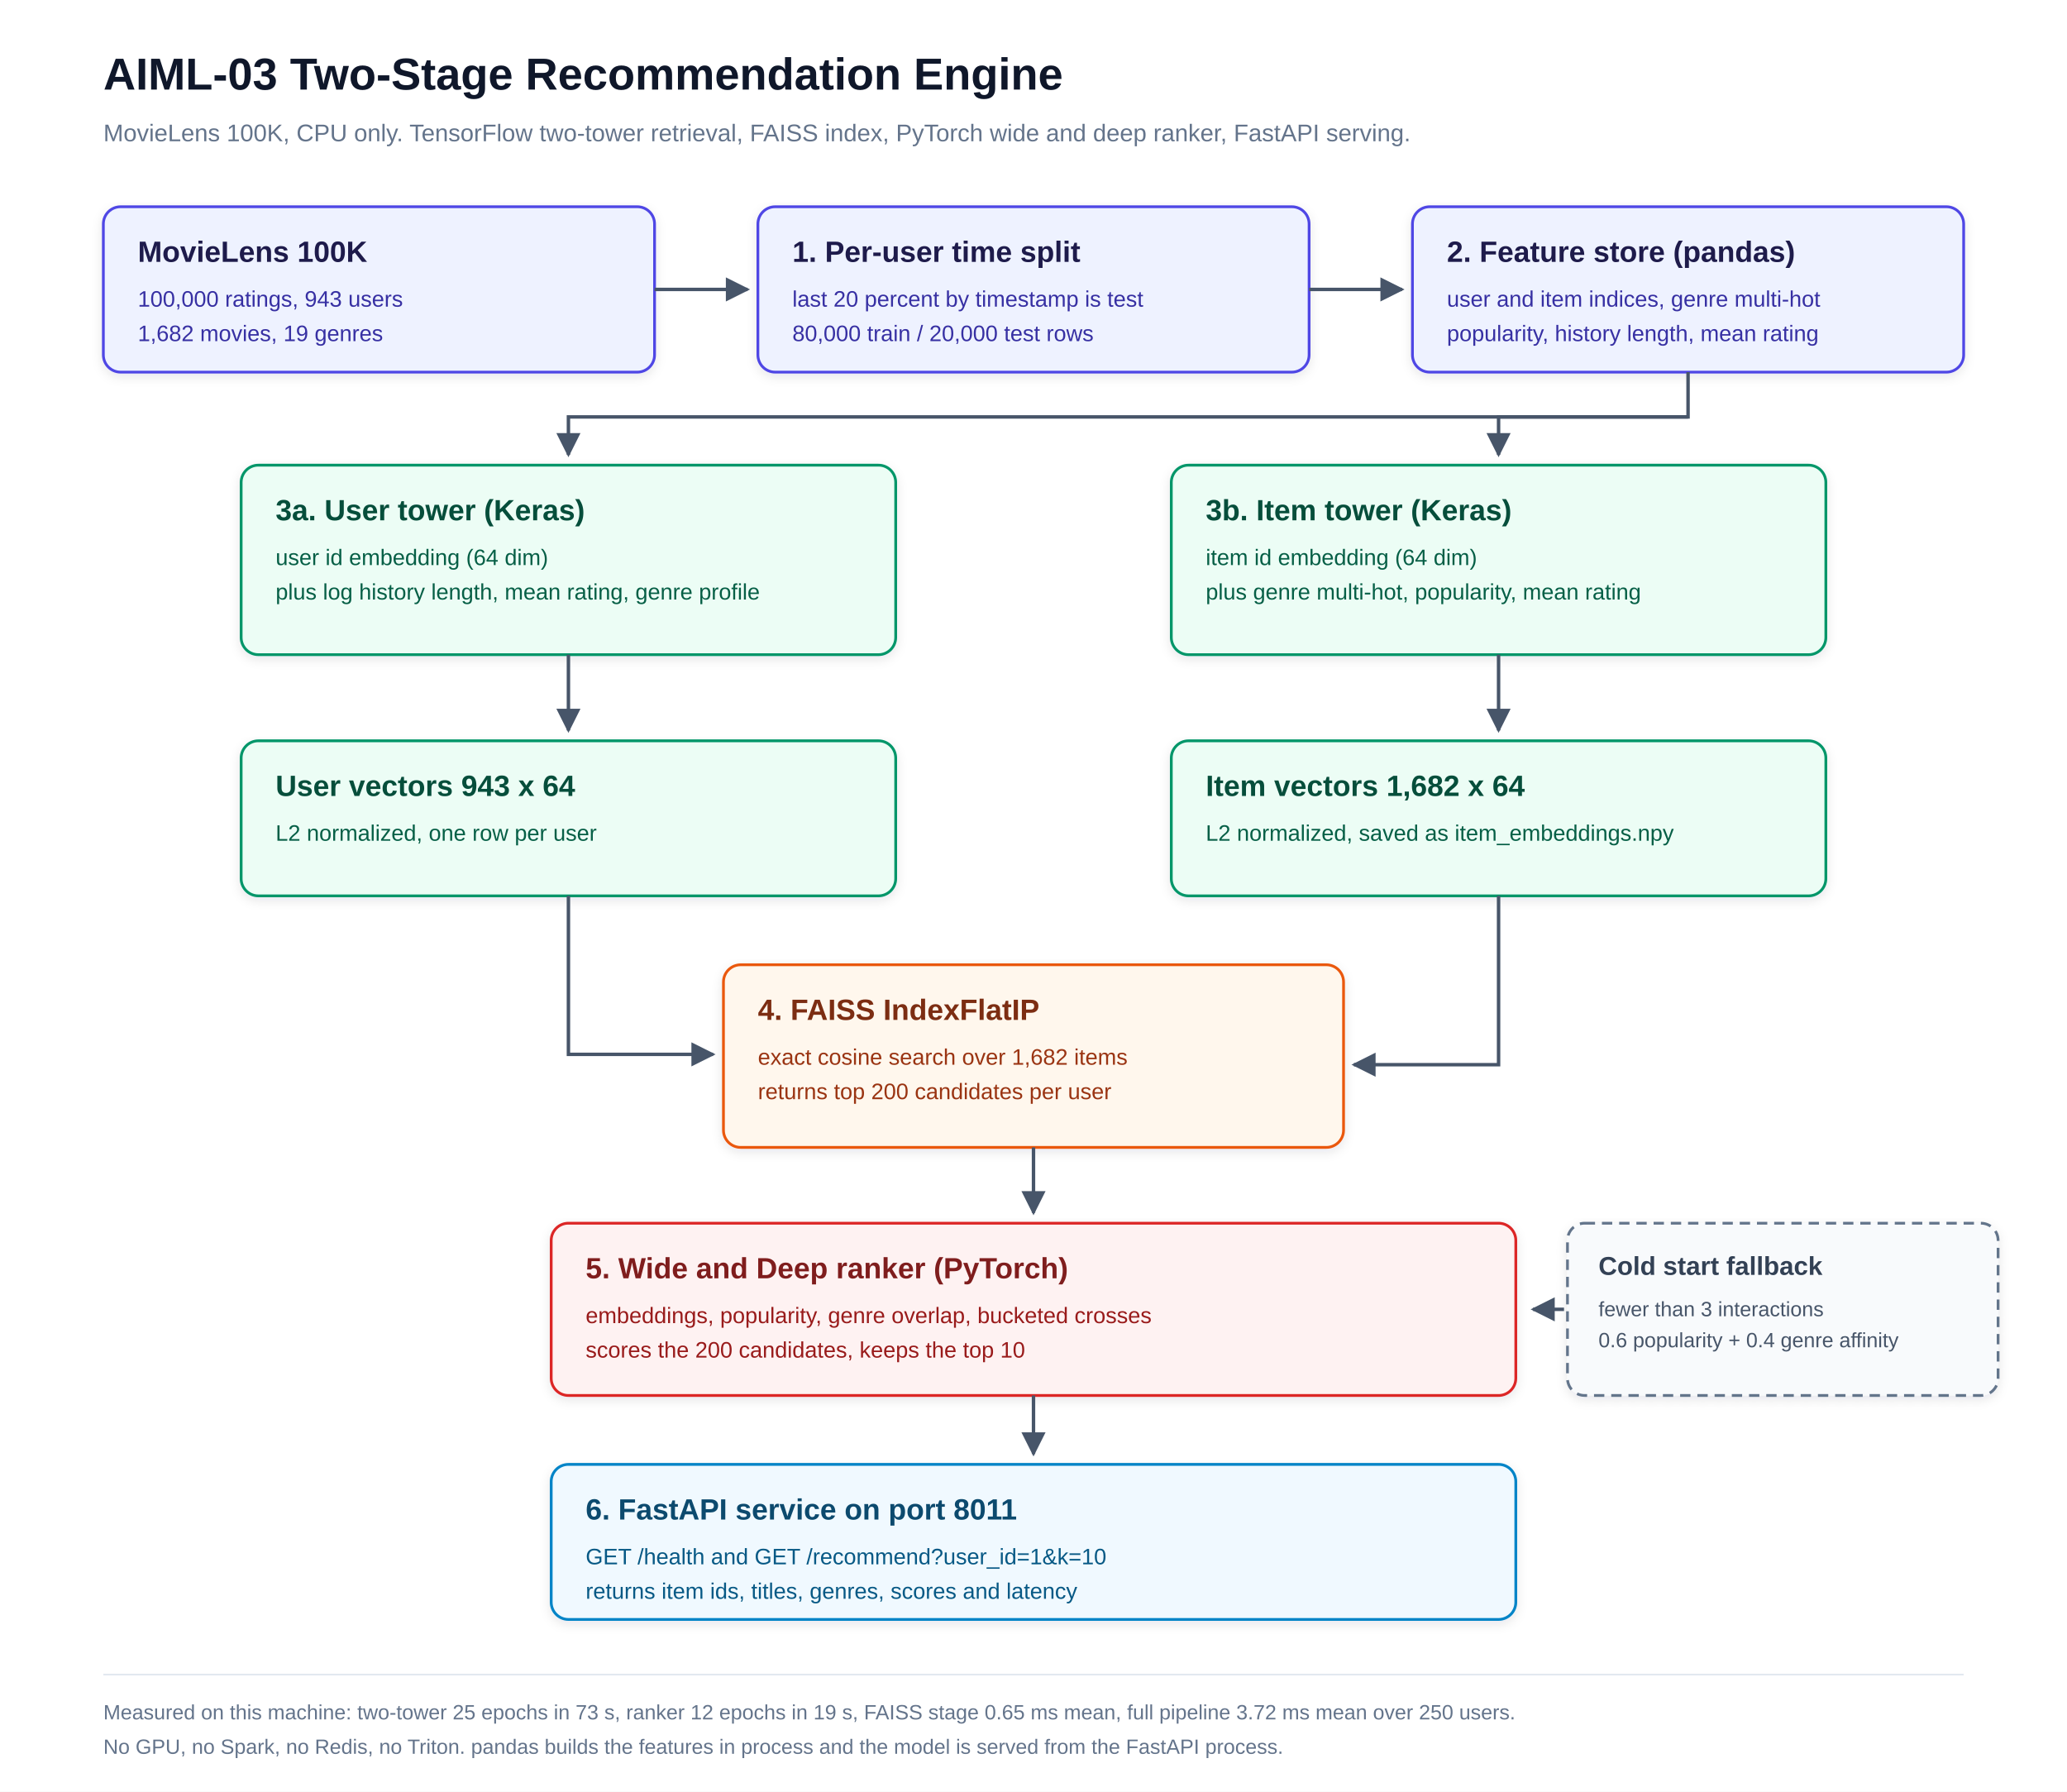
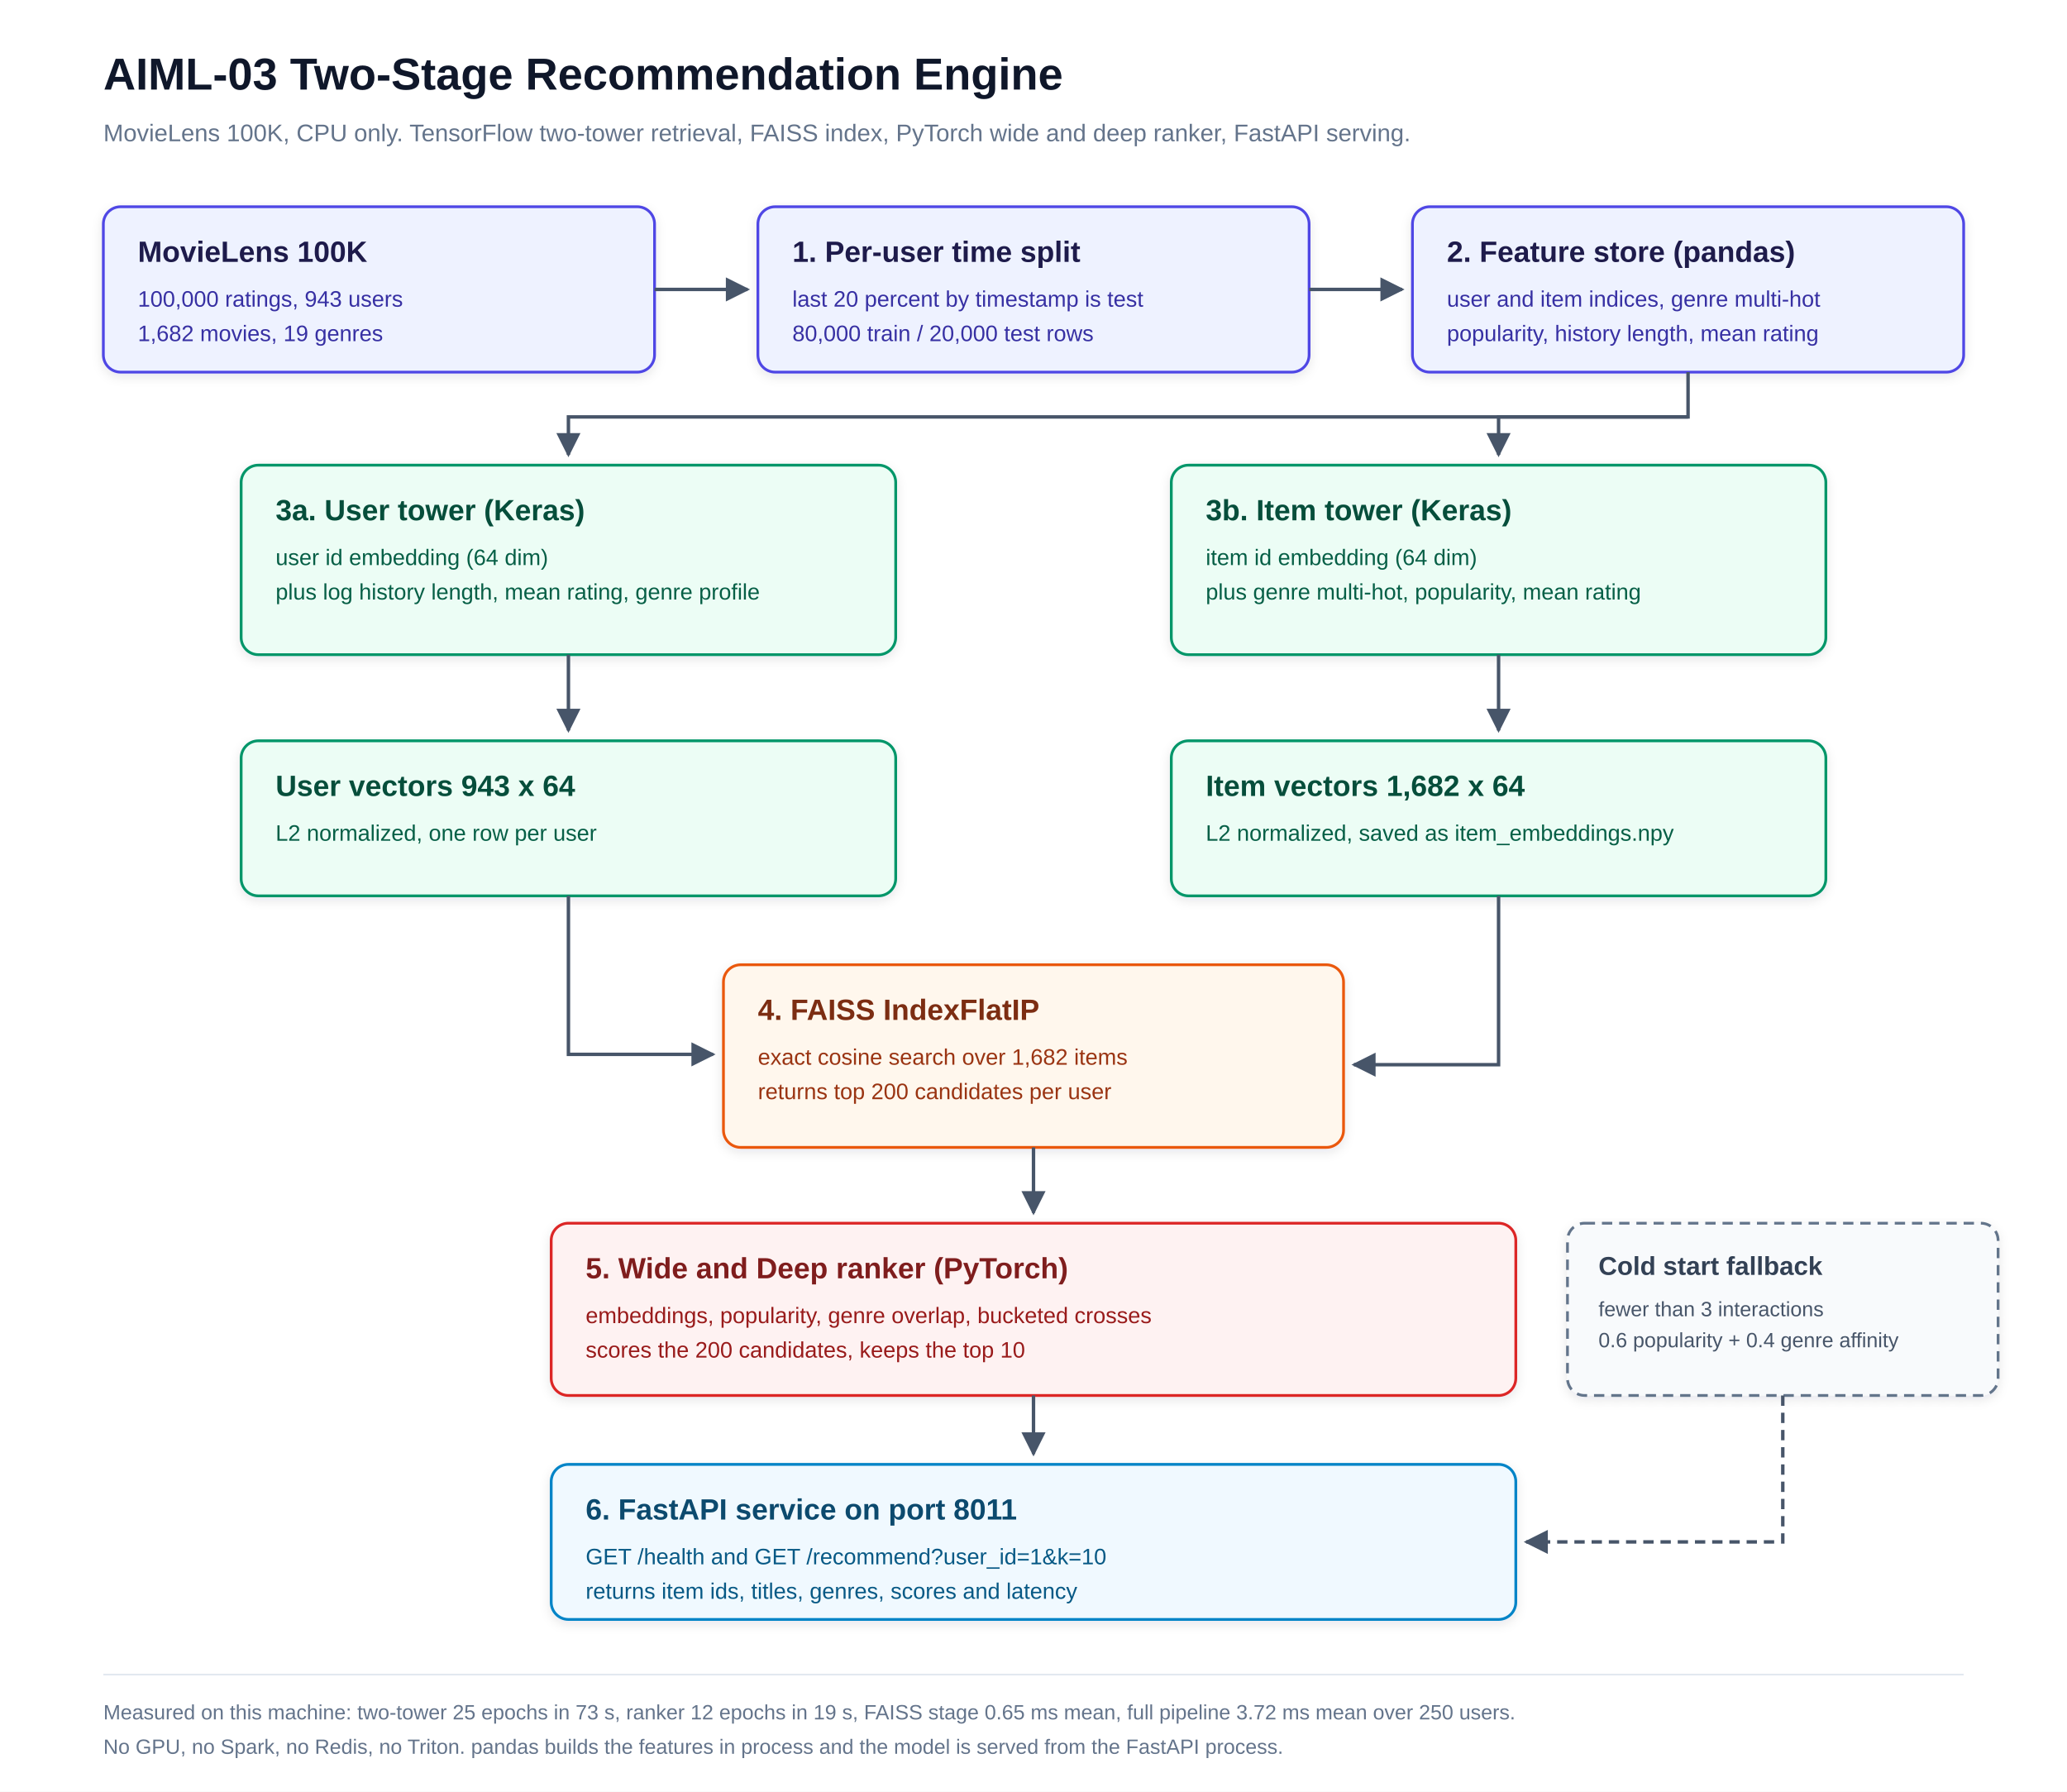
<svg xmlns="http://www.w3.org/2000/svg" width="1200" height="1040" viewBox="0 0 1200 1040" font-family="Segoe UI, Arial, sans-serif">
  <defs>
    <marker id="arrow" viewBox="0 0 10 10" refX="9" refY="5" markerWidth="7" markerHeight="7" orient="auto-start-reverse">
      <path d="M 0 0 L 10 5 L 0 10 z" fill="#475569" />
    </marker>
    <filter id="shadow" x="-5%" y="-5%" width="115%" height="115%">
      <feDropShadow dx="0" dy="2" stdDeviation="3" flood-color="#0f172a" flood-opacity="0.10" />
    </filter>
  </defs>
  <rect width="1200" height="1040" fill="#ffffff" />
  <text x="60" y="52" font-size="26" font-weight="700" fill="#0f172a">AIML-03 Two-Stage Recommendation Engine</text>
  <text x="60" y="82" font-size="14" fill="#64748b">MovieLens 100K, CPU only. TensorFlow two-tower retrieval, FAISS index, PyTorch wide and deep ranker, FastAPI serving.</text>
  <g filter="url(#shadow)">
    <rect x="60" y="120" width="320" height="96" rx="10" fill="#eef2ff" stroke="#4f46e5" stroke-width="1.6" />
    <rect x="440" y="120" width="320" height="96" rx="10" fill="#eef2ff" stroke="#4f46e5" stroke-width="1.6" />
    <rect x="820" y="120" width="320" height="96" rx="10" fill="#eef2ff" stroke="#4f46e5" stroke-width="1.6" />
  </g>
  <text x="80" y="152" font-size="17" font-weight="700" fill="#1e1b4b">MovieLens 100K</text>
  <text x="80" y="178" font-size="13" fill="#3730a3">100,000 ratings, 943 users</text>
  <text x="80" y="198" font-size="13" fill="#3730a3">1,682 movies, 19 genres</text>
  <text x="460" y="152" font-size="17" font-weight="700" fill="#1e1b4b">1. Per-user time split</text>
  <text x="460" y="178" font-size="13" fill="#3730a3">last 20 percent by timestamp is test</text>
  <text x="460" y="198" font-size="13" fill="#3730a3">80,000 train / 20,000 test rows</text>
  <text x="840" y="152" font-size="17" font-weight="700" fill="#1e1b4b">2. Feature store (pandas)</text>
  <text x="840" y="178" font-size="13" fill="#3730a3">user and item indices, genre multi-hot</text>
  <text x="840" y="198" font-size="13" fill="#3730a3">popularity, history length, mean rating</text>
  <path d="M 380 168 H 434" stroke="#475569" stroke-width="2" marker-end="url(#arrow)" />
  <path d="M 760 168 H 814" stroke="#475569" stroke-width="2" marker-end="url(#arrow)" />
  <path d="M 980 216 V 242 H 330 V 264" fill="none" stroke="#475569" stroke-width="2" marker-end="url(#arrow)" />
  <path d="M 980 242 H 870 V 264" fill="none" stroke="#475569" stroke-width="2" marker-end="url(#arrow)" />
  <g filter="url(#shadow)">
    <rect x="140" y="270" width="380" height="110" rx="10" fill="#ecfdf5" stroke="#059669" stroke-width="1.6" />
    <rect x="680" y="270" width="380" height="110" rx="10" fill="#ecfdf5" stroke="#059669" stroke-width="1.6" />
  </g>
  <text x="160" y="302" font-size="17" font-weight="700" fill="#064e3b">3a. User tower (Keras)</text>
  <text x="160" y="328" font-size="13" fill="#065f46">user id embedding (64 dim)</text>
  <text x="160" y="348" font-size="13" fill="#065f46">plus log history length, mean rating, genre profile</text>
  <text x="700" y="302" font-size="17" font-weight="700" fill="#064e3b">3b. Item tower (Keras)</text>
  <text x="700" y="328" font-size="13" fill="#065f46">item id embedding (64 dim)</text>
  <text x="700" y="348" font-size="13" fill="#065f46">plus genre multi-hot, popularity, mean rating</text>
  <path d="M 330 380 V 424" stroke="#475569" stroke-width="2" marker-end="url(#arrow)" />
  <path d="M 870 380 V 424" stroke="#475569" stroke-width="2" marker-end="url(#arrow)" />
  <g filter="url(#shadow)">
    <rect x="140" y="430" width="380" height="90" rx="10" fill="#ecfdf5" stroke="#059669" stroke-width="1.6" />
    <rect x="680" y="430" width="380" height="90" rx="10" fill="#ecfdf5" stroke="#059669" stroke-width="1.6" />
  </g>
  <text x="160" y="462" font-size="17" font-weight="700" fill="#064e3b">User vectors 943 x 64</text>
  <text x="160" y="488" font-size="13" fill="#065f46">L2 normalized, one row per user</text>
  <text x="700" y="462" font-size="17" font-weight="700" fill="#064e3b">Item vectors 1,682 x 64</text>
  <text x="700" y="488" font-size="13" fill="#065f46">L2 normalized, saved as item_embeddings.npy</text>
  <path d="M 330 520 V 612 H 414" fill="none" stroke="#475569" stroke-width="2" marker-end="url(#arrow)" />
  <path d="M 870 520 V 618 H 786" fill="none" stroke="#475569" stroke-width="2" marker-end="url(#arrow)" />
  <g filter="url(#shadow)">
    <rect x="420" y="560" width="360" height="106" rx="10" fill="#fff7ed" stroke="#ea580c" stroke-width="1.6" />
  </g>
  <text x="440" y="592" font-size="17" font-weight="700" fill="#7c2d12">4. FAISS IndexFlatIP</text>
  <text x="440" y="618" font-size="13" fill="#9a3412">exact cosine search over 1,682 items</text>
  <text x="440" y="638" font-size="13" fill="#9a3412">returns top 200 candidates per user</text>
  <path d="M 600 666 V 704" stroke="#475569" stroke-width="2" marker-end="url(#arrow)" />
  <g filter="url(#shadow)">
    <rect x="320" y="710" width="560" height="100" rx="10" fill="#fef2f2" stroke="#dc2626" stroke-width="1.6" />
  </g>
  <text x="340" y="742" font-size="17" font-weight="700" fill="#7f1d1d">5. Wide and Deep ranker (PyTorch)</text>
  <text x="340" y="768" font-size="13" fill="#991b1b">embeddings, popularity, genre overlap, bucketed crosses</text>
  <text x="340" y="788" font-size="13" fill="#991b1b">scores the 200 candidates, keeps the top 10</text>
  <g filter="url(#shadow)">
    <rect x="910" y="710" width="250" height="100" rx="10" fill="#f8fafc" stroke="#64748b" stroke-width="1.6" stroke-dasharray="6 4" />
  </g>
  <text x="928" y="740" font-size="15" font-weight="700" fill="#334155">Cold start fallback</text>
  <text x="928" y="764" font-size="12" fill="#475569">fewer than 3 interactions</text>
  <text x="928" y="782" font-size="12" fill="#475569">0.6 popularity + 0.4 genre affinity</text>
-   <path d="M 908 760 H 890" stroke="#475569" stroke-width="2" marker-end="url(#arrow)" />
+   <path d="M 1035 810 V 895 H 886" fill="none" stroke="#475569" stroke-width="2" stroke-dasharray="6 4" marker-end="url(#arrow)" />
  <path d="M 600 810 V 844" stroke="#475569" stroke-width="2" marker-end="url(#arrow)" />
  <g filter="url(#shadow)">
    <rect x="320" y="850" width="560" height="90" rx="10" fill="#f0f9ff" stroke="#0284c7" stroke-width="1.6" />
  </g>
  <text x="340" y="882" font-size="17" font-weight="700" fill="#0c4a6e">6. FastAPI service on port 8011</text>
  <text x="340" y="908" font-size="13" fill="#075985">GET /health and GET /recommend?user_id=1&amp;k=10</text>
  <text x="340" y="928" font-size="13" fill="#075985">returns item ids, titles, genres, scores and latency</text>
  <line x1="60" y1="972" x2="1140" y2="972" stroke="#e2e8f0" stroke-width="1" />
  <text x="60" y="998" font-size="12" fill="#64748b">Measured on this machine: two-tower 25 epochs in 73 s, ranker 12 epochs in 19 s, FAISS stage 0.65 ms mean, full pipeline 3.72 ms mean over 250 users.</text>
  <text x="60" y="1018" font-size="12" fill="#64748b">No GPU, no Spark, no Redis, no Triton. pandas builds the features in process and the model is served from the FastAPI process.</text>
</svg>
